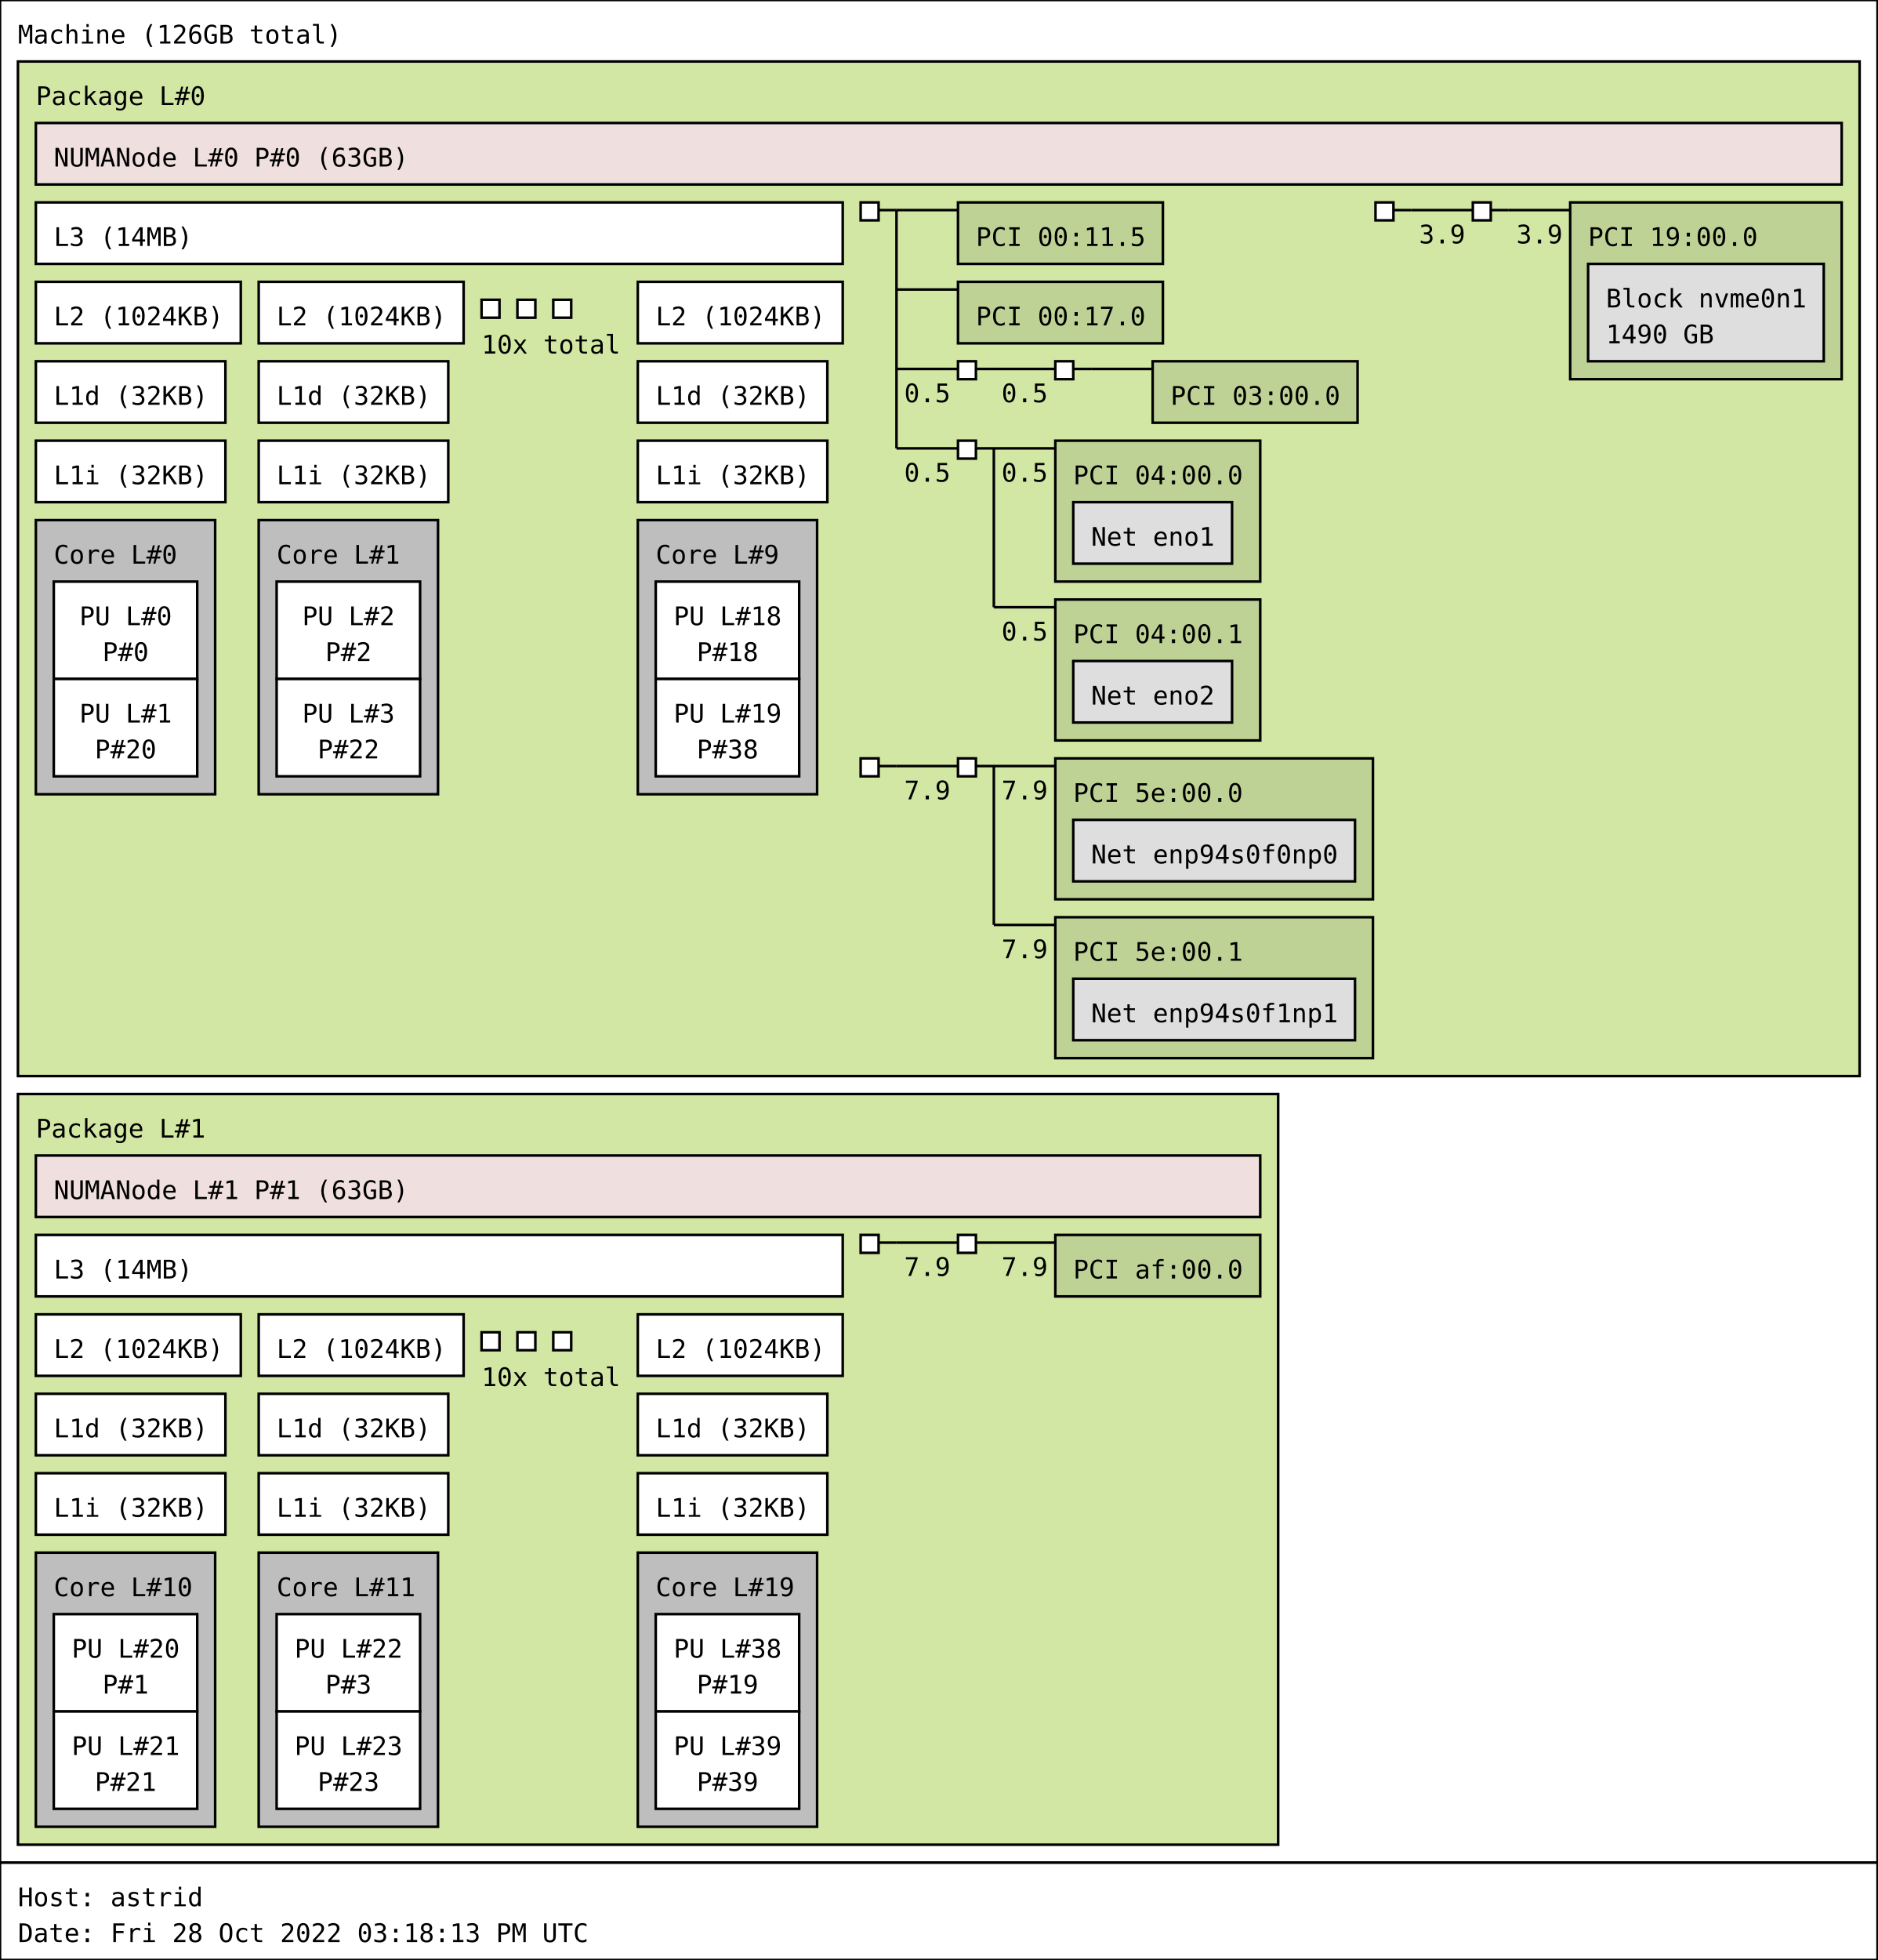
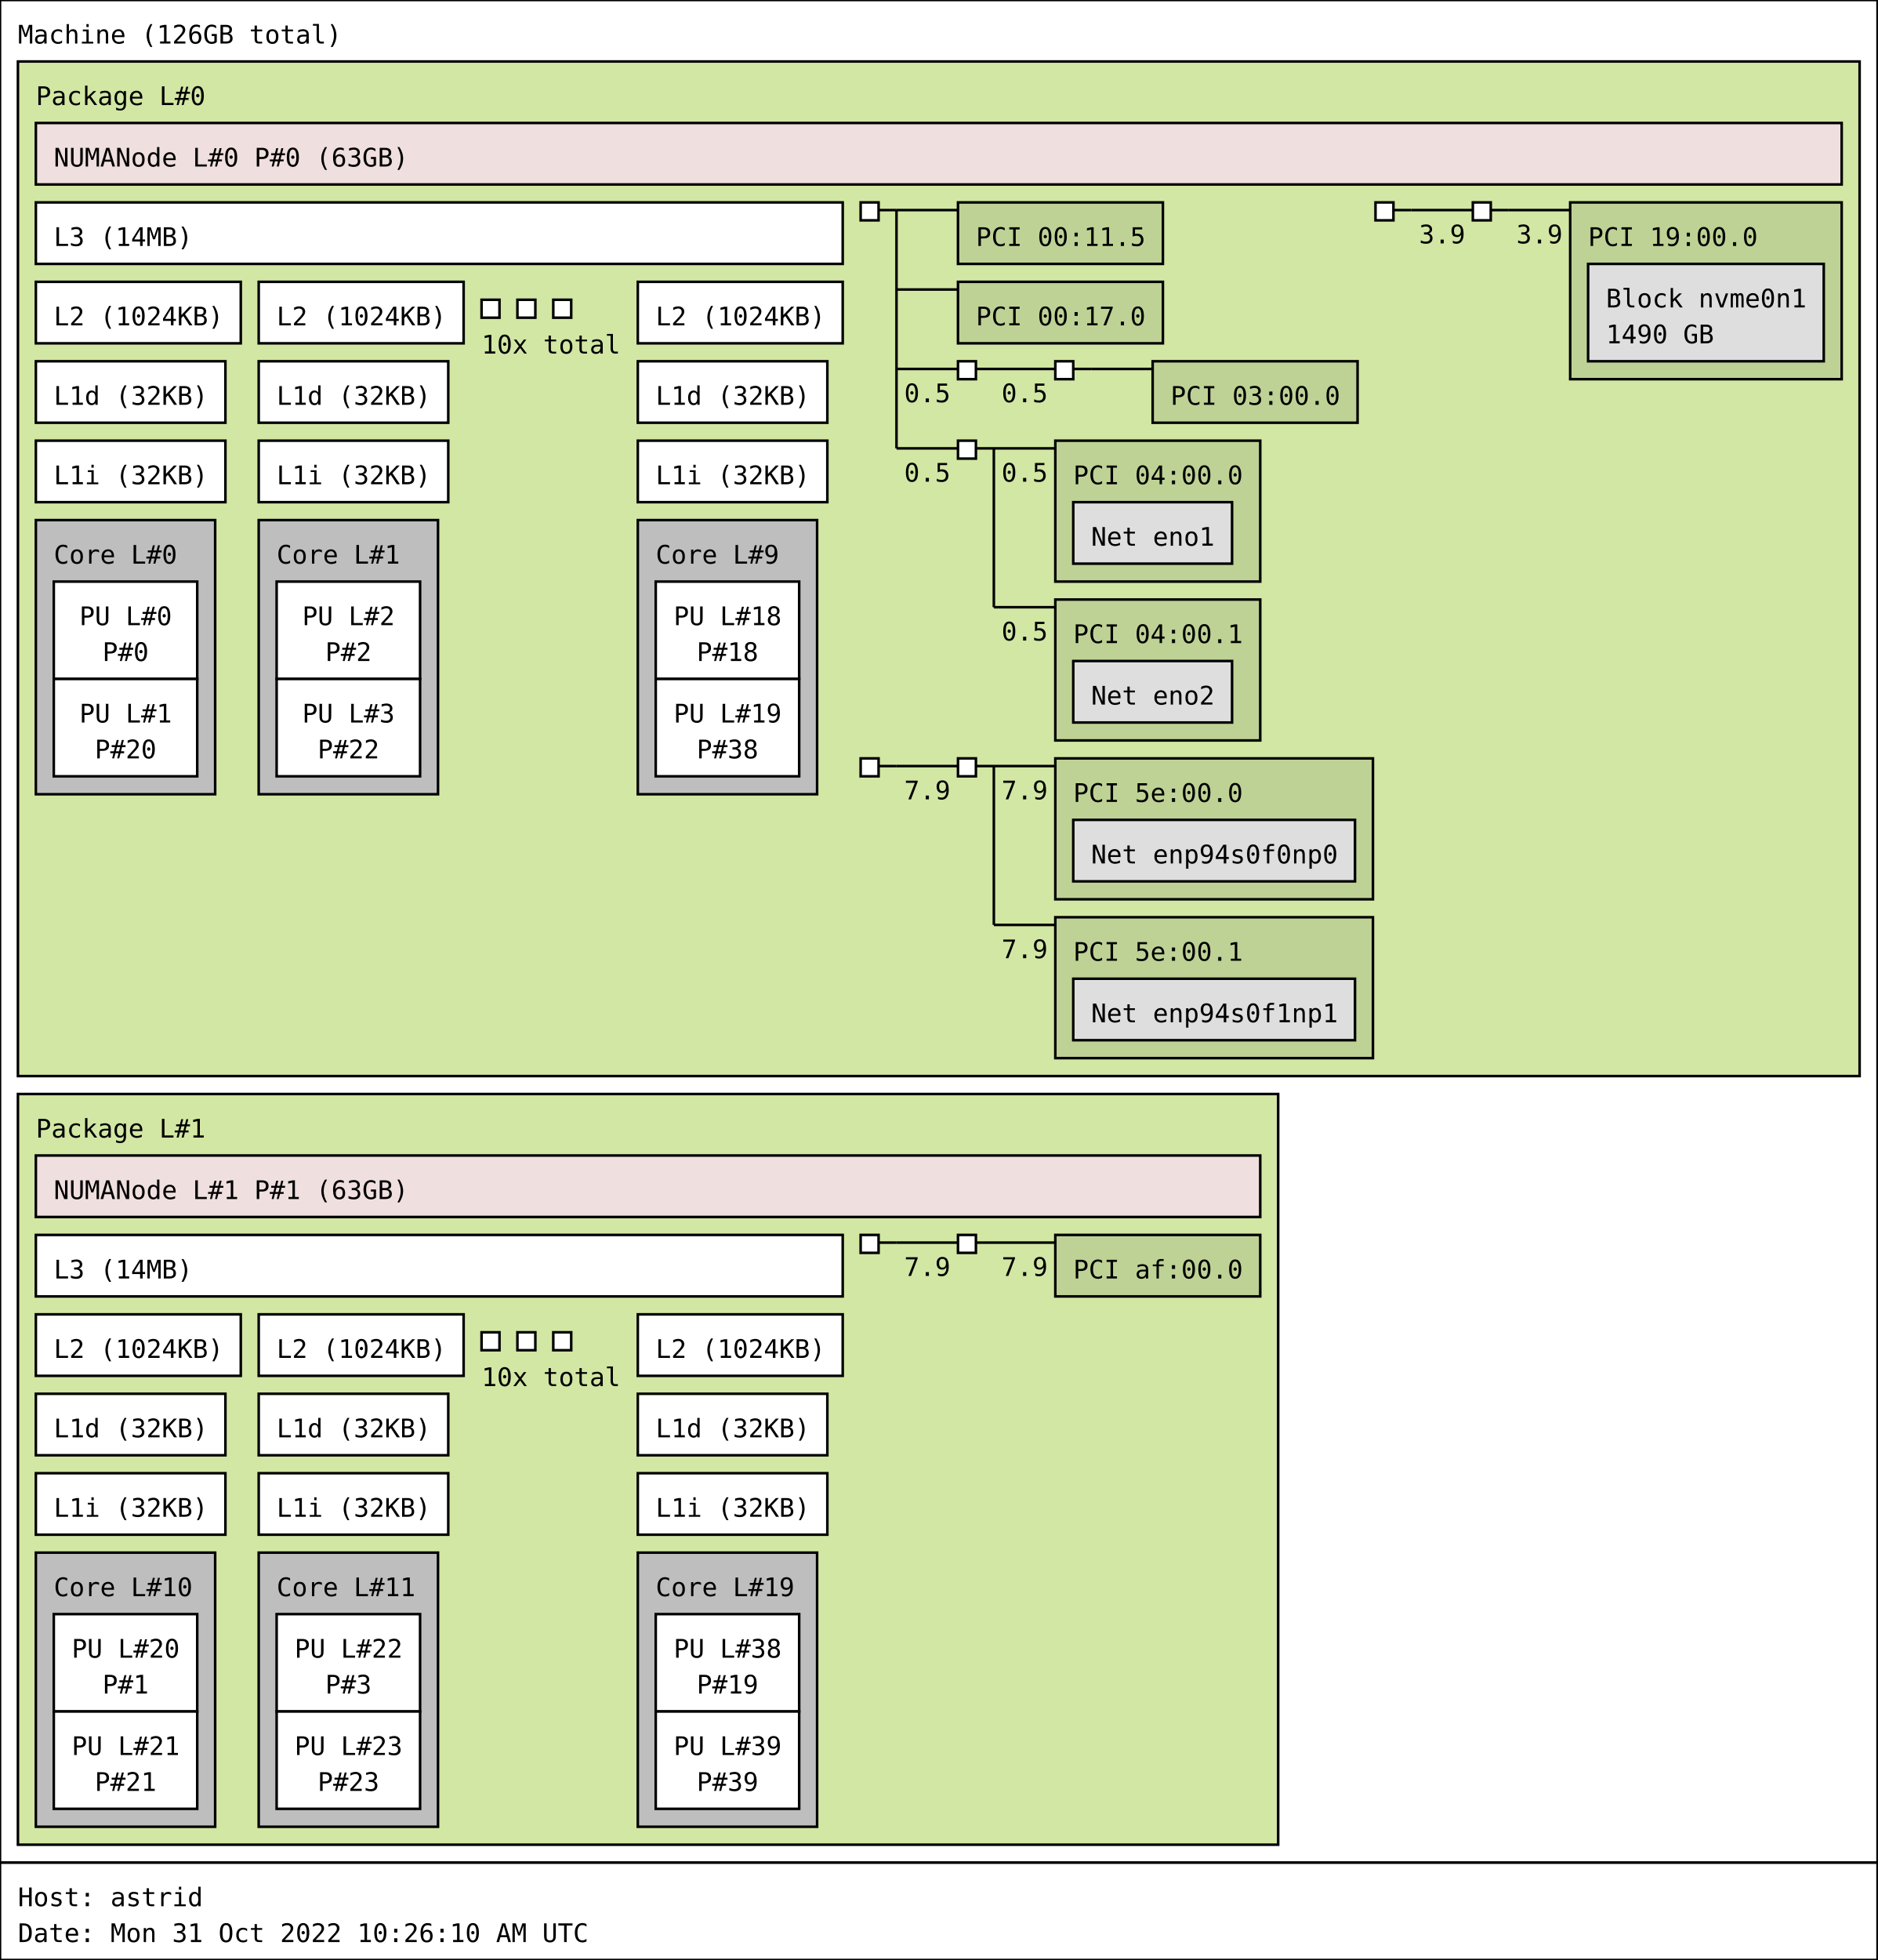
<svg xmlns="http://www.w3.org/2000/svg" width="733px" height="765px" viewBox="0 0 733px 765px" version="1.1">
  <rect id="Machine_0_rect" class="Machine" x="0" y="0" width="733" height="727" fill="rgb(255,255,255)" stroke="rgb(0,0,0)" stroke-width="1" />
  <text id="Machine_0_text" class="Machine" font-family="Monospace" x="7" y="17" fill="rgb(0,0,0)" font-size="10px">Machine (126GB total)</text>
  <rect id="Package_0_rect" class="Package" x="7" y="24" width="719" height="396" fill="rgb(210,231,164)" stroke="rgb(0,0,0)" stroke-width="1" />
  <text id="Package_0_text" class="Package" font-family="Monospace" x="14" y="41" fill="rgb(0,0,0)" font-size="10px">Package L#0</text>
  <rect id="L3_0_rect" class="L3" x="14" y="79" width="315" height="24" fill="rgb(255,255,255)" stroke="rgb(0,0,0)" stroke-width="1" />
  <text id="L3_0_text" class="L3" font-family="Monospace" x="21" y="96" fill="rgb(0,0,0)" font-size="10px">L3 (14MB)</text>
  <rect id="L2_0_rect" class="L2" x="14" y="110" width="80" height="24" fill="rgb(255,255,255)" stroke="rgb(0,0,0)" stroke-width="1" />
  <text id="L2_0_text" class="L2" font-family="Monospace" x="21" y="127" fill="rgb(0,0,0)" font-size="10px">L2 (1024KB)</text>
  <rect id="L1d_0_rect" class="L1d" x="14" y="141" width="74" height="24" fill="rgb(255,255,255)" stroke="rgb(0,0,0)" stroke-width="1" />
  <text id="L1d_0_text" class="L1d" font-family="Monospace" x="21" y="158" fill="rgb(0,0,0)" font-size="10px">L1d (32KB)</text>
  <rect id="L1i_0_rect" class="L1i" x="14" y="172" width="74" height="24" fill="rgb(255,255,255)" stroke="rgb(0,0,0)" stroke-width="1" />
  <text id="L1i_0_text" class="L1i" font-family="Monospace" x="21" y="189" fill="rgb(0,0,0)" font-size="10px">L1i (32KB)</text>
  <rect id="Core_0_rect" class="Core" x="14" y="203" width="70" height="107" fill="rgb(190,190,190)" stroke="rgb(0,0,0)" stroke-width="1" />
  <text id="Core_0_text" class="Core" font-family="Monospace" x="21" y="220" fill="rgb(0,0,0)" font-size="10px">Core L#0</text>
  <rect id="PU_0_rect" class="PU" x="21" y="227" width="56" height="38" fill="rgb(255,255,255)" stroke="rgb(0,0,0)" stroke-width="1" />
  <text id="PU_0_text" class="PU" font-family="Monospace" x="31" y="244" fill="rgb(0,0,0)" font-size="10px">PU L#0</text>
  <text id="PU_0_text_1" class="PU" font-family="Monospace" x="40" y="258" fill="rgb(0,0,0)" font-size="10px">P#0</text>
  <rect id="PU_1_rect" class="PU" x="21" y="265" width="56" height="38" fill="rgb(255,255,255)" stroke="rgb(0,0,0)" stroke-width="1" />
  <text id="PU_1_text" class="PU" font-family="Monospace" x="31" y="282" fill="rgb(0,0,0)" font-size="10px">PU L#1</text>
  <text id="PU_1_text_1" class="PU" font-family="Monospace" x="37" y="296" fill="rgb(0,0,0)" font-size="10px">P#20</text>
  <rect id="L2_1_rect" class="L2" x="101" y="110" width="80" height="24" fill="rgb(255,255,255)" stroke="rgb(0,0,0)" stroke-width="1" />
  <text id="L2_1_text" class="L2" font-family="Monospace" x="108" y="127" fill="rgb(0,0,0)" font-size="10px">L2 (1024KB)</text>
  <rect id="L1d_1_rect" class="L1d" x="101" y="141" width="74" height="24" fill="rgb(255,255,255)" stroke="rgb(0,0,0)" stroke-width="1" />
  <text id="L1d_1_text" class="L1d" font-family="Monospace" x="108" y="158" fill="rgb(0,0,0)" font-size="10px">L1d (32KB)</text>
  <rect id="L1i_1_rect" class="L1i" x="101" y="172" width="74" height="24" fill="rgb(255,255,255)" stroke="rgb(0,0,0)" stroke-width="1" />
  <text id="L1i_1_text" class="L1i" font-family="Monospace" x="108" y="189" fill="rgb(0,0,0)" font-size="10px">L1i (32KB)</text>
  <rect id="Core_1_rect" class="Core" x="101" y="203" width="70" height="107" fill="rgb(190,190,190)" stroke="rgb(0,0,0)" stroke-width="1" />
  <text id="Core_1_text" class="Core" font-family="Monospace" x="108" y="220" fill="rgb(0,0,0)" font-size="10px">Core L#1</text>
  <rect id="PU_2_rect" class="PU" x="108" y="227" width="56" height="38" fill="rgb(255,255,255)" stroke="rgb(0,0,0)" stroke-width="1" />
  <text id="PU_2_text" class="PU" font-family="Monospace" x="118" y="244" fill="rgb(0,0,0)" font-size="10px">PU L#2</text>
  <text id="PU_2_text_1" class="PU" font-family="Monospace" x="127" y="258" fill="rgb(0,0,0)" font-size="10px">P#2</text>
  <rect id="PU_3_rect" class="PU" x="108" y="265" width="56" height="38" fill="rgb(255,255,255)" stroke="rgb(0,0,0)" stroke-width="1" />
  <text id="PU_3_text" class="PU" font-family="Monospace" x="118" y="282" fill="rgb(0,0,0)" font-size="10px">PU L#3</text>
  <text id="PU_3_text_1" class="PU" font-family="Monospace" x="124" y="296" fill="rgb(0,0,0)" font-size="10px">P#22</text>
  <rect id="L2_2_rect" class="L2" x="188" y="117" width="7" height="7" fill="rgb(255,255,255)" stroke="rgb(0,0,0)" stroke-width="1" />
  <rect id="L2_2_rect" class="L2" x="202" y="117" width="7" height="7" fill="rgb(255,255,255)" stroke="rgb(0,0,0)" stroke-width="1" />
  <rect id="L2_2_rect" class="L2" x="216" y="117" width="7" height="7" fill="rgb(255,255,255)" stroke="rgb(0,0,0)" stroke-width="1" />
  <text id="L2_2_text" class="L2" font-family="Monospace" x="188" y="138" fill="rgb(0,0,0)" font-size="10px">10x total</text>
  <rect id="L2_9_rect" class="L2" x="249" y="110" width="80" height="24" fill="rgb(255,255,255)" stroke="rgb(0,0,0)" stroke-width="1" />
  <text id="L2_9_text" class="L2" font-family="Monospace" x="256" y="127" fill="rgb(0,0,0)" font-size="10px">L2 (1024KB)</text>
  <rect id="L1d_9_rect" class="L1d" x="249" y="141" width="74" height="24" fill="rgb(255,255,255)" stroke="rgb(0,0,0)" stroke-width="1" />
  <text id="L1d_9_text" class="L1d" font-family="Monospace" x="256" y="158" fill="rgb(0,0,0)" font-size="10px">L1d (32KB)</text>
  <rect id="L1i_9_rect" class="L1i" x="249" y="172" width="74" height="24" fill="rgb(255,255,255)" stroke="rgb(0,0,0)" stroke-width="1" />
  <text id="L1i_9_text" class="L1i" font-family="Monospace" x="256" y="189" fill="rgb(0,0,0)" font-size="10px">L1i (32KB)</text>
  <rect id="Core_9_rect" class="Core" x="249" y="203" width="70" height="107" fill="rgb(190,190,190)" stroke="rgb(0,0,0)" stroke-width="1" />
  <text id="Core_9_text" class="Core" font-family="Monospace" x="256" y="220" fill="rgb(0,0,0)" font-size="10px">Core L#9</text>
  <rect id="PU_18_rect" class="PU" x="256" y="227" width="56" height="38" fill="rgb(255,255,255)" stroke="rgb(0,0,0)" stroke-width="1" />
  <text id="PU_18_text" class="PU" font-family="Monospace" x="263" y="244" fill="rgb(0,0,0)" font-size="10px">PU L#18</text>
  <text id="PU_18_text_1" class="PU" font-family="Monospace" x="272" y="258" fill="rgb(0,0,0)" font-size="10px">P#18</text>
  <rect id="PU_19_rect" class="PU" x="256" y="265" width="56" height="38" fill="rgb(255,255,255)" stroke="rgb(0,0,0)" stroke-width="1" />
  <text id="PU_19_text" class="PU" font-family="Monospace" x="263" y="282" fill="rgb(0,0,0)" font-size="10px">PU L#19</text>
  <text id="PU_19_text_1" class="PU" font-family="Monospace" x="272" y="296" fill="rgb(0,0,0)" font-size="10px">P#38</text>
  <rect id="NUMANode_0_rect" class="NUMANode" x="14" y="48" width="705" height="24" fill="rgb(239,223,222)" stroke="rgb(0,0,0)" stroke-width="1" />
  <text id="NUMANode_0_text" class="NUMANode" font-family="Monospace" x="21" y="65" fill="rgb(0,0,0)" font-size="10px">NUMANode L#0 P#0 (63GB)</text>
  <rect id="HostBridge_0_rect" class="HostBridge" x="336" y="79" width="7" height="7" fill="rgb(255,255,255)" stroke="rgb(0,0,0)" stroke-width="1" />
  <line id="HostBridge_0_line" class="HostBridge" x1="343" y1="82" x2="350" y2="82" stroke="rgb(0,0,0)" stroke-width="1" />
  <line id="HostBridge_0_line_2" class="HostBridge" x1="350" y1="82" x2="374" y2="82" stroke="rgb(0,0,0)" stroke-width="1" />
  <line id="HostBridge_0_line_3" class="HostBridge" x1="350" y1="113" x2="374" y2="113" stroke="rgb(0,0,0)" stroke-width="1" />
  <line id="HostBridge_0_line_4" class="HostBridge" x1="350" y1="144" x2="374" y2="144" stroke="rgb(0,0,0)" stroke-width="1" />
  <text id="HostBridge_0_text_4" class="HostBridge" font-family="Monospace" x="353" y="157" fill="rgb(0,0,0)" font-size="10px">0.5</text>
  <line id="HostBridge_0_line_5" class="HostBridge" x1="350" y1="175" x2="374" y2="175" stroke="rgb(0,0,0)" stroke-width="1" />
  <text id="HostBridge_0_text_5" class="HostBridge" font-family="Monospace" x="353" y="188" fill="rgb(0,0,0)" font-size="10px">0.5</text>
  <line id="HostBridge_0_line_1" class="HostBridge" x1="350" y1="82" x2="350" y2="175" stroke="rgb(0,0,0)" stroke-width="1" />
  <rect id="PCI_0_rect" class="PCI" x="374" y="79" width="80" height="24" fill="rgb(190,210,149)" stroke="rgb(0,0,0)" stroke-width="1" />
  <text id="PCI_0_text" class="PCI" font-family="Monospace" x="381" y="96" fill="rgb(0,0,0)" font-size="10px">PCI 00:11.5</text>
  <rect id="PCI_1_rect" class="PCI" x="374" y="110" width="80" height="24" fill="rgb(190,210,149)" stroke="rgb(0,0,0)" stroke-width="1" />
  <text id="PCI_1_text" class="PCI" font-family="Monospace" x="381" y="127" fill="rgb(0,0,0)" font-size="10px">PCI 00:17.0</text>
  <rect id="PCIBridge_1_rect" class="PCIBridge" x="374" y="141" width="7" height="7" fill="rgb(255,255,255)" stroke="rgb(0,0,0)" stroke-width="1" />
  <line id="PCIBridge_1_line" class="PCIBridge" x1="381" y1="144" x2="388" y2="144" stroke="rgb(0,0,0)" stroke-width="1" />
  <line id="PCIBridge_1_line_2" class="PCIBridge" x1="388" y1="144" x2="412" y2="144" stroke="rgb(0,0,0)" stroke-width="1" />
  <text id="PCIBridge_1_text_2" class="PCIBridge" font-family="Monospace" x="391" y="157" fill="rgb(0,0,0)" font-size="10px">0.5</text>
  <line id="PCIBridge_1_line_1" class="PCIBridge" x1="388" y1="144" x2="388" y2="144" stroke="rgb(0,0,0)" stroke-width="1" />
  <rect id="PCIBridge_2_rect" class="PCIBridge" x="412" y="141" width="7" height="7" fill="rgb(255,255,255)" stroke="rgb(0,0,0)" stroke-width="1" />
  <line id="PCIBridge_2_line" class="PCIBridge" x1="419" y1="144" x2="426" y2="144" stroke="rgb(0,0,0)" stroke-width="1" />
  <line id="PCIBridge_2_line_2" class="PCIBridge" x1="426" y1="144" x2="450" y2="144" stroke="rgb(0,0,0)" stroke-width="1" />
  <line id="PCIBridge_2_line_1" class="PCIBridge" x1="426" y1="144" x2="426" y2="144" stroke="rgb(0,0,0)" stroke-width="1" />
  <rect id="PCI_2_rect" class="PCI" x="450" y="141" width="80" height="24" fill="rgb(190,210,149)" stroke="rgb(0,0,0)" stroke-width="1" />
  <text id="PCI_2_text" class="PCI" font-family="Monospace" x="457" y="158" fill="rgb(0,0,0)" font-size="10px">PCI 03:00.0</text>
  <rect id="PCIBridge_3_rect" class="PCIBridge" x="374" y="172" width="7" height="7" fill="rgb(255,255,255)" stroke="rgb(0,0,0)" stroke-width="1" />
  <line id="PCIBridge_3_line" class="PCIBridge" x1="381" y1="175" x2="388" y2="175" stroke="rgb(0,0,0)" stroke-width="1" />
  <line id="PCIBridge_3_line_2" class="PCIBridge" x1="388" y1="175" x2="412" y2="175" stroke="rgb(0,0,0)" stroke-width="1" />
  <text id="PCIBridge_3_text_2" class="PCIBridge" font-family="Monospace" x="391" y="188" fill="rgb(0,0,0)" font-size="10px">0.5</text>
  <line id="PCIBridge_3_line_3" class="PCIBridge" x1="388" y1="237" x2="412" y2="237" stroke="rgb(0,0,0)" stroke-width="1" />
  <text id="PCIBridge_3_text_3" class="PCIBridge" font-family="Monospace" x="391" y="250" fill="rgb(0,0,0)" font-size="10px">0.5</text>
  <line id="PCIBridge_3_line_1" class="PCIBridge" x1="388" y1="175" x2="388" y2="237" stroke="rgb(0,0,0)" stroke-width="1" />
  <rect id="PCI_3_rect" class="PCI" x="412" y="172" width="80" height="55" fill="rgb(190,210,149)" stroke="rgb(0,0,0)" stroke-width="1" />
  <text id="PCI_3_text" class="PCI" font-family="Monospace" x="419" y="189" fill="rgb(0,0,0)" font-size="10px">PCI 04:00.0</text>
  <rect id="Net_0_rect" class="Net" x="419" y="196" width="62" height="24" fill="rgb(222,222,222)" stroke="rgb(0,0,0)" stroke-width="1" />
  <text id="Net_0_text" class="Net" font-family="Monospace" x="426" y="213" fill="rgb(0,0,0)" font-size="10px">Net eno1</text>
  <rect id="PCI_4_rect" class="PCI" x="412" y="234" width="80" height="55" fill="rgb(190,210,149)" stroke="rgb(0,0,0)" stroke-width="1" />
  <text id="PCI_4_text" class="PCI" font-family="Monospace" x="419" y="251" fill="rgb(0,0,0)" font-size="10px">PCI 04:00.1</text>
  <rect id="Net_1_rect" class="Net" x="419" y="258" width="62" height="24" fill="rgb(222,222,222)" stroke="rgb(0,0,0)" stroke-width="1" />
  <text id="Net_1_text" class="Net" font-family="Monospace" x="426" y="275" fill="rgb(0,0,0)" font-size="10px">Net eno2</text>
  <rect id="HostBridge_4_rect" class="HostBridge" x="537" y="79" width="7" height="7" fill="rgb(255,255,255)" stroke="rgb(0,0,0)" stroke-width="1" />
  <line id="HostBridge_4_line" class="HostBridge" x1="544" y1="82" x2="551" y2="82" stroke="rgb(0,0,0)" stroke-width="1" />
  <line id="HostBridge_4_line_2" class="HostBridge" x1="551" y1="82" x2="575" y2="82" stroke="rgb(0,0,0)" stroke-width="1" />
  <text id="HostBridge_4_text_2" class="HostBridge" font-family="Monospace" x="554" y="95" fill="rgb(0,0,0)" font-size="10px">3.9</text>
  <line id="HostBridge_4_line_1" class="HostBridge" x1="551" y1="82" x2="551" y2="82" stroke="rgb(0,0,0)" stroke-width="1" />
  <rect id="PCIBridge_5_rect" class="PCIBridge" x="575" y="79" width="7" height="7" fill="rgb(255,255,255)" stroke="rgb(0,0,0)" stroke-width="1" />
  <line id="PCIBridge_5_line" class="PCIBridge" x1="582" y1="82" x2="589" y2="82" stroke="rgb(0,0,0)" stroke-width="1" />
  <line id="PCIBridge_5_line_2" class="PCIBridge" x1="589" y1="82" x2="613" y2="82" stroke="rgb(0,0,0)" stroke-width="1" />
  <text id="PCIBridge_5_text_2" class="PCIBridge" font-family="Monospace" x="592" y="95" fill="rgb(0,0,0)" font-size="10px">3.9</text>
  <line id="PCIBridge_5_line_1" class="PCIBridge" x1="589" y1="82" x2="589" y2="82" stroke="rgb(0,0,0)" stroke-width="1" />
  <rect id="PCI_5_rect" class="PCI" x="613" y="79" width="106" height="69" fill="rgb(190,210,149)" stroke="rgb(0,0,0)" stroke-width="1" />
  <text id="PCI_5_text" class="PCI" font-family="Monospace" x="620" y="96" fill="rgb(0,0,0)" font-size="10px">PCI 19:00.0</text>
  <rect id="Block_2_rect" class="Block" x="620" y="103" width="92" height="38" fill="rgb(222,222,222)" stroke="rgb(0,0,0)" stroke-width="1" />
  <text id="Block_2_text" class="Block" font-family="Monospace" x="627" y="120" fill="rgb(0,0,0)" font-size="10px">Block nvme0n1</text>
  <text id="Block_2_text_1" class="Block" font-family="Monospace" x="627" y="134" fill="rgb(0,0,0)" font-size="10px">1490 GB</text>
  <rect id="HostBridge_6_rect" class="HostBridge" x="336" y="296" width="7" height="7" fill="rgb(255,255,255)" stroke="rgb(0,0,0)" stroke-width="1" />
  <line id="HostBridge_6_line" class="HostBridge" x1="343" y1="299" x2="350" y2="299" stroke="rgb(0,0,0)" stroke-width="1" />
  <line id="HostBridge_6_line_2" class="HostBridge" x1="350" y1="299" x2="374" y2="299" stroke="rgb(0,0,0)" stroke-width="1" />
  <text id="HostBridge_6_text_2" class="HostBridge" font-family="Monospace" x="353" y="312" fill="rgb(0,0,0)" font-size="10px">7.9</text>
  <line id="HostBridge_6_line_1" class="HostBridge" x1="350" y1="299" x2="350" y2="299" stroke="rgb(0,0,0)" stroke-width="1" />
  <rect id="PCIBridge_7_rect" class="PCIBridge" x="374" y="296" width="7" height="7" fill="rgb(255,255,255)" stroke="rgb(0,0,0)" stroke-width="1" />
  <line id="PCIBridge_7_line" class="PCIBridge" x1="381" y1="299" x2="388" y2="299" stroke="rgb(0,0,0)" stroke-width="1" />
  <line id="PCIBridge_7_line_2" class="PCIBridge" x1="388" y1="299" x2="412" y2="299" stroke="rgb(0,0,0)" stroke-width="1" />
  <text id="PCIBridge_7_text_2" class="PCIBridge" font-family="Monospace" x="391" y="312" fill="rgb(0,0,0)" font-size="10px">7.9</text>
  <line id="PCIBridge_7_line_3" class="PCIBridge" x1="388" y1="361" x2="412" y2="361" stroke="rgb(0,0,0)" stroke-width="1" />
  <text id="PCIBridge_7_text_3" class="PCIBridge" font-family="Monospace" x="391" y="374" fill="rgb(0,0,0)" font-size="10px">7.9</text>
  <line id="PCIBridge_7_line_1" class="PCIBridge" x1="388" y1="299" x2="388" y2="361" stroke="rgb(0,0,0)" stroke-width="1" />
  <rect id="PCI_6_rect" class="PCI" x="412" y="296" width="124" height="55" fill="rgb(190,210,149)" stroke="rgb(0,0,0)" stroke-width="1" />
  <text id="PCI_6_text" class="PCI" font-family="Monospace" x="419" y="313" fill="rgb(0,0,0)" font-size="10px">PCI 5e:00.0</text>
  <rect id="Net_3_rect" class="Net" x="419" y="320" width="110" height="24" fill="rgb(222,222,222)" stroke="rgb(0,0,0)" stroke-width="1" />
  <text id="Net_3_text" class="Net" font-family="Monospace" x="426" y="337" fill="rgb(0,0,0)" font-size="10px">Net enp94s0f0np0</text>
  <rect id="PCI_7_rect" class="PCI" x="412" y="358" width="124" height="55" fill="rgb(190,210,149)" stroke="rgb(0,0,0)" stroke-width="1" />
  <text id="PCI_7_text" class="PCI" font-family="Monospace" x="419" y="375" fill="rgb(0,0,0)" font-size="10px">PCI 5e:00.1</text>
  <rect id="Net_4_rect" class="Net" x="419" y="382" width="110" height="24" fill="rgb(222,222,222)" stroke="rgb(0,0,0)" stroke-width="1" />
  <text id="Net_4_text" class="Net" font-family="Monospace" x="426" y="399" fill="rgb(0,0,0)" font-size="10px">Net enp94s0f1np1</text>
  <rect id="Package_1_rect" class="Package" x="7" y="427" width="492" height="293" fill="rgb(210,231,164)" stroke="rgb(0,0,0)" stroke-width="1" />
  <text id="Package_1_text" class="Package" font-family="Monospace" x="14" y="444" fill="rgb(0,0,0)" font-size="10px">Package L#1</text>
  <rect id="L3_1_rect" class="L3" x="14" y="482" width="315" height="24" fill="rgb(255,255,255)" stroke="rgb(0,0,0)" stroke-width="1" />
  <text id="L3_1_text" class="L3" font-family="Monospace" x="21" y="499" fill="rgb(0,0,0)" font-size="10px">L3 (14MB)</text>
  <rect id="L2_10_rect" class="L2" x="14" y="513" width="80" height="24" fill="rgb(255,255,255)" stroke="rgb(0,0,0)" stroke-width="1" />
  <text id="L2_10_text" class="L2" font-family="Monospace" x="21" y="530" fill="rgb(0,0,0)" font-size="10px">L2 (1024KB)</text>
  <rect id="L1d_10_rect" class="L1d" x="14" y="544" width="74" height="24" fill="rgb(255,255,255)" stroke="rgb(0,0,0)" stroke-width="1" />
  <text id="L1d_10_text" class="L1d" font-family="Monospace" x="21" y="561" fill="rgb(0,0,0)" font-size="10px">L1d (32KB)</text>
  <rect id="L1i_10_rect" class="L1i" x="14" y="575" width="74" height="24" fill="rgb(255,255,255)" stroke="rgb(0,0,0)" stroke-width="1" />
  <text id="L1i_10_text" class="L1i" font-family="Monospace" x="21" y="592" fill="rgb(0,0,0)" font-size="10px">L1i (32KB)</text>
  <rect id="Core_10_rect" class="Core" x="14" y="606" width="70" height="107" fill="rgb(190,190,190)" stroke="rgb(0,0,0)" stroke-width="1" />
  <text id="Core_10_text" class="Core" font-family="Monospace" x="21" y="623" fill="rgb(0,0,0)" font-size="10px">Core L#10</text>
  <rect id="PU_20_rect" class="PU" x="21" y="630" width="56" height="38" fill="rgb(255,255,255)" stroke="rgb(0,0,0)" stroke-width="1" />
  <text id="PU_20_text" class="PU" font-family="Monospace" x="28" y="647" fill="rgb(0,0,0)" font-size="10px">PU L#20</text>
  <text id="PU_20_text_1" class="PU" font-family="Monospace" x="40" y="661" fill="rgb(0,0,0)" font-size="10px">P#1</text>
  <rect id="PU_21_rect" class="PU" x="21" y="668" width="56" height="38" fill="rgb(255,255,255)" stroke="rgb(0,0,0)" stroke-width="1" />
  <text id="PU_21_text" class="PU" font-family="Monospace" x="28" y="685" fill="rgb(0,0,0)" font-size="10px">PU L#21</text>
  <text id="PU_21_text_1" class="PU" font-family="Monospace" x="37" y="699" fill="rgb(0,0,0)" font-size="10px">P#21</text>
  <rect id="L2_11_rect" class="L2" x="101" y="513" width="80" height="24" fill="rgb(255,255,255)" stroke="rgb(0,0,0)" stroke-width="1" />
  <text id="L2_11_text" class="L2" font-family="Monospace" x="108" y="530" fill="rgb(0,0,0)" font-size="10px">L2 (1024KB)</text>
  <rect id="L1d_11_rect" class="L1d" x="101" y="544" width="74" height="24" fill="rgb(255,255,255)" stroke="rgb(0,0,0)" stroke-width="1" />
  <text id="L1d_11_text" class="L1d" font-family="Monospace" x="108" y="561" fill="rgb(0,0,0)" font-size="10px">L1d (32KB)</text>
  <rect id="L1i_11_rect" class="L1i" x="101" y="575" width="74" height="24" fill="rgb(255,255,255)" stroke="rgb(0,0,0)" stroke-width="1" />
  <text id="L1i_11_text" class="L1i" font-family="Monospace" x="108" y="592" fill="rgb(0,0,0)" font-size="10px">L1i (32KB)</text>
  <rect id="Core_11_rect" class="Core" x="101" y="606" width="70" height="107" fill="rgb(190,190,190)" stroke="rgb(0,0,0)" stroke-width="1" />
  <text id="Core_11_text" class="Core" font-family="Monospace" x="108" y="623" fill="rgb(0,0,0)" font-size="10px">Core L#11</text>
  <rect id="PU_22_rect" class="PU" x="108" y="630" width="56" height="38" fill="rgb(255,255,255)" stroke="rgb(0,0,0)" stroke-width="1" />
  <text id="PU_22_text" class="PU" font-family="Monospace" x="115" y="647" fill="rgb(0,0,0)" font-size="10px">PU L#22</text>
  <text id="PU_22_text_1" class="PU" font-family="Monospace" x="127" y="661" fill="rgb(0,0,0)" font-size="10px">P#3</text>
  <rect id="PU_23_rect" class="PU" x="108" y="668" width="56" height="38" fill="rgb(255,255,255)" stroke="rgb(0,0,0)" stroke-width="1" />
  <text id="PU_23_text" class="PU" font-family="Monospace" x="115" y="685" fill="rgb(0,0,0)" font-size="10px">PU L#23</text>
  <text id="PU_23_text_1" class="PU" font-family="Monospace" x="124" y="699" fill="rgb(0,0,0)" font-size="10px">P#23</text>
  <rect id="L2_12_rect" class="L2" x="188" y="520" width="7" height="7" fill="rgb(255,255,255)" stroke="rgb(0,0,0)" stroke-width="1" />
  <rect id="L2_12_rect" class="L2" x="202" y="520" width="7" height="7" fill="rgb(255,255,255)" stroke="rgb(0,0,0)" stroke-width="1" />
  <rect id="L2_12_rect" class="L2" x="216" y="520" width="7" height="7" fill="rgb(255,255,255)" stroke="rgb(0,0,0)" stroke-width="1" />
  <text id="L2_12_text" class="L2" font-family="Monospace" x="188" y="541" fill="rgb(0,0,0)" font-size="10px">10x total</text>
  <rect id="L2_19_rect" class="L2" x="249" y="513" width="80" height="24" fill="rgb(255,255,255)" stroke="rgb(0,0,0)" stroke-width="1" />
  <text id="L2_19_text" class="L2" font-family="Monospace" x="256" y="530" fill="rgb(0,0,0)" font-size="10px">L2 (1024KB)</text>
  <rect id="L1d_19_rect" class="L1d" x="249" y="544" width="74" height="24" fill="rgb(255,255,255)" stroke="rgb(0,0,0)" stroke-width="1" />
  <text id="L1d_19_text" class="L1d" font-family="Monospace" x="256" y="561" fill="rgb(0,0,0)" font-size="10px">L1d (32KB)</text>
  <rect id="L1i_19_rect" class="L1i" x="249" y="575" width="74" height="24" fill="rgb(255,255,255)" stroke="rgb(0,0,0)" stroke-width="1" />
  <text id="L1i_19_text" class="L1i" font-family="Monospace" x="256" y="592" fill="rgb(0,0,0)" font-size="10px">L1i (32KB)</text>
  <rect id="Core_19_rect" class="Core" x="249" y="606" width="70" height="107" fill="rgb(190,190,190)" stroke="rgb(0,0,0)" stroke-width="1" />
  <text id="Core_19_text" class="Core" font-family="Monospace" x="256" y="623" fill="rgb(0,0,0)" font-size="10px">Core L#19</text>
  <rect id="PU_38_rect" class="PU" x="256" y="630" width="56" height="38" fill="rgb(255,255,255)" stroke="rgb(0,0,0)" stroke-width="1" />
  <text id="PU_38_text" class="PU" font-family="Monospace" x="263" y="647" fill="rgb(0,0,0)" font-size="10px">PU L#38</text>
  <text id="PU_38_text_1" class="PU" font-family="Monospace" x="272" y="661" fill="rgb(0,0,0)" font-size="10px">P#19</text>
  <rect id="PU_39_rect" class="PU" x="256" y="668" width="56" height="38" fill="rgb(255,255,255)" stroke="rgb(0,0,0)" stroke-width="1" />
  <text id="PU_39_text" class="PU" font-family="Monospace" x="263" y="685" fill="rgb(0,0,0)" font-size="10px">PU L#39</text>
  <text id="PU_39_text_1" class="PU" font-family="Monospace" x="272" y="699" fill="rgb(0,0,0)" font-size="10px">P#39</text>
  <rect id="NUMANode_1_rect" class="NUMANode" x="14" y="451" width="478" height="24" fill="rgb(239,223,222)" stroke="rgb(0,0,0)" stroke-width="1" />
  <text id="NUMANode_1_text" class="NUMANode" font-family="Monospace" x="21" y="468" fill="rgb(0,0,0)" font-size="10px">NUMANode L#1 P#1 (63GB)</text>
  <rect id="HostBridge_8_rect" class="HostBridge" x="336" y="482" width="7" height="7" fill="rgb(255,255,255)" stroke="rgb(0,0,0)" stroke-width="1" />
  <line id="HostBridge_8_line" class="HostBridge" x1="343" y1="485" x2="350" y2="485" stroke="rgb(0,0,0)" stroke-width="1" />
  <line id="HostBridge_8_line_2" class="HostBridge" x1="350" y1="485" x2="374" y2="485" stroke="rgb(0,0,0)" stroke-width="1" />
  <text id="HostBridge_8_text_2" class="HostBridge" font-family="Monospace" x="353" y="498" fill="rgb(0,0,0)" font-size="10px">7.9</text>
  <line id="HostBridge_8_line_1" class="HostBridge" x1="350" y1="485" x2="350" y2="485" stroke="rgb(0,0,0)" stroke-width="1" />
  <rect id="PCIBridge_9_rect" class="PCIBridge" x="374" y="482" width="7" height="7" fill="rgb(255,255,255)" stroke="rgb(0,0,0)" stroke-width="1" />
  <line id="PCIBridge_9_line" class="PCIBridge" x1="381" y1="485" x2="388" y2="485" stroke="rgb(0,0,0)" stroke-width="1" />
  <line id="PCIBridge_9_line_2" class="PCIBridge" x1="388" y1="485" x2="412" y2="485" stroke="rgb(0,0,0)" stroke-width="1" />
  <text id="PCIBridge_9_text_2" class="PCIBridge" font-family="Monospace" x="391" y="498" fill="rgb(0,0,0)" font-size="10px">7.9</text>
  <line id="PCIBridge_9_line_1" class="PCIBridge" x1="388" y1="485" x2="388" y2="485" stroke="rgb(0,0,0)" stroke-width="1" />
  <rect id="PCI_8_rect" class="PCI" x="412" y="482" width="80" height="24" fill="rgb(190,210,149)" stroke="rgb(0,0,0)" stroke-width="1" />
  <text id="PCI_8_text" class="PCI" font-family="Monospace" x="419" y="499" fill="rgb(0,0,0)" font-size="10px">PCI af:00.0</text>
  <rect id="anon_rect" x="0" y="727" width="733" height="38" fill="rgb(255,255,255)" stroke="rgb(0,0,0)" stroke-width="1" />
  <text id="anon_text" font-family="Monospace" x="7" y="744" fill="rgb(0,0,0)" font-size="10px">Host: astrid</text>
-   <text id="anon_text_1" font-family="Monospace" x="7" y="758" fill="rgb(0,0,0)" font-size="10px">Date: Fri 28 Oct 2022 03:18:13 PM UTC</text>
+   <text id="anon_text_1" font-family="Monospace" x="7" y="758" fill="rgb(0,0,0)" font-size="10px">Date: Mon 31 Oct 2022 10:26:10 AM UTC</text>
</svg>
